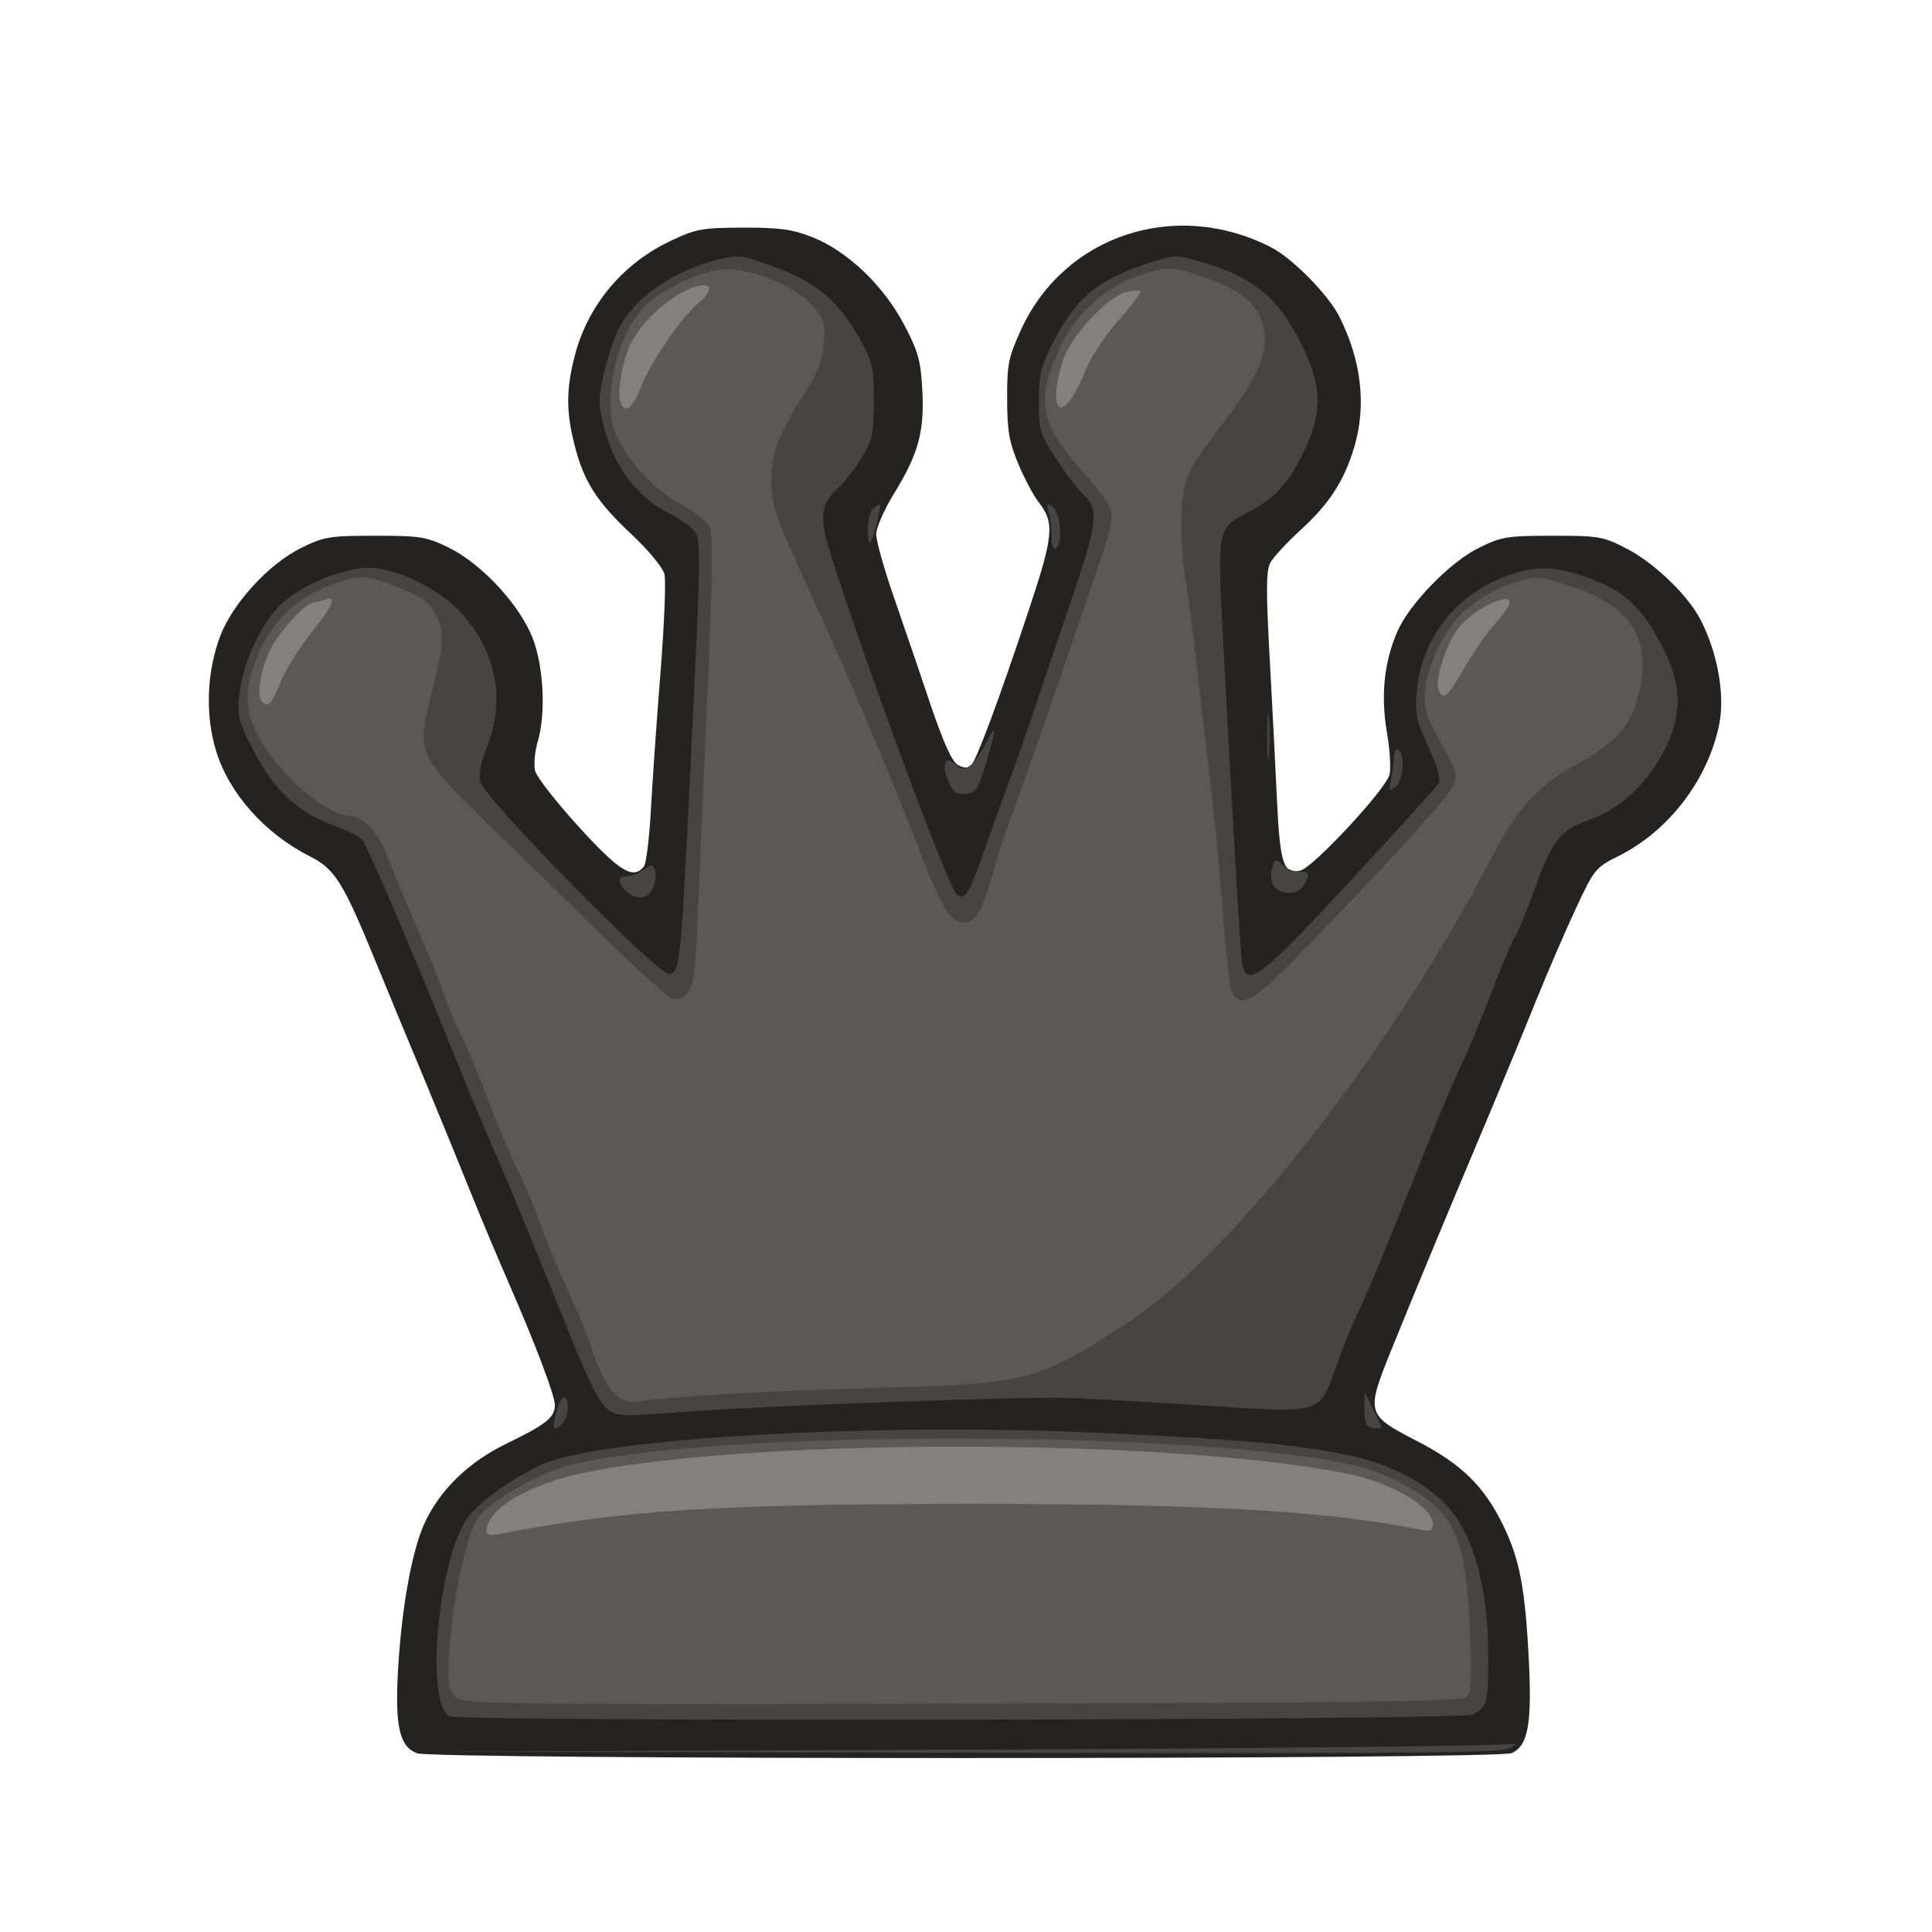
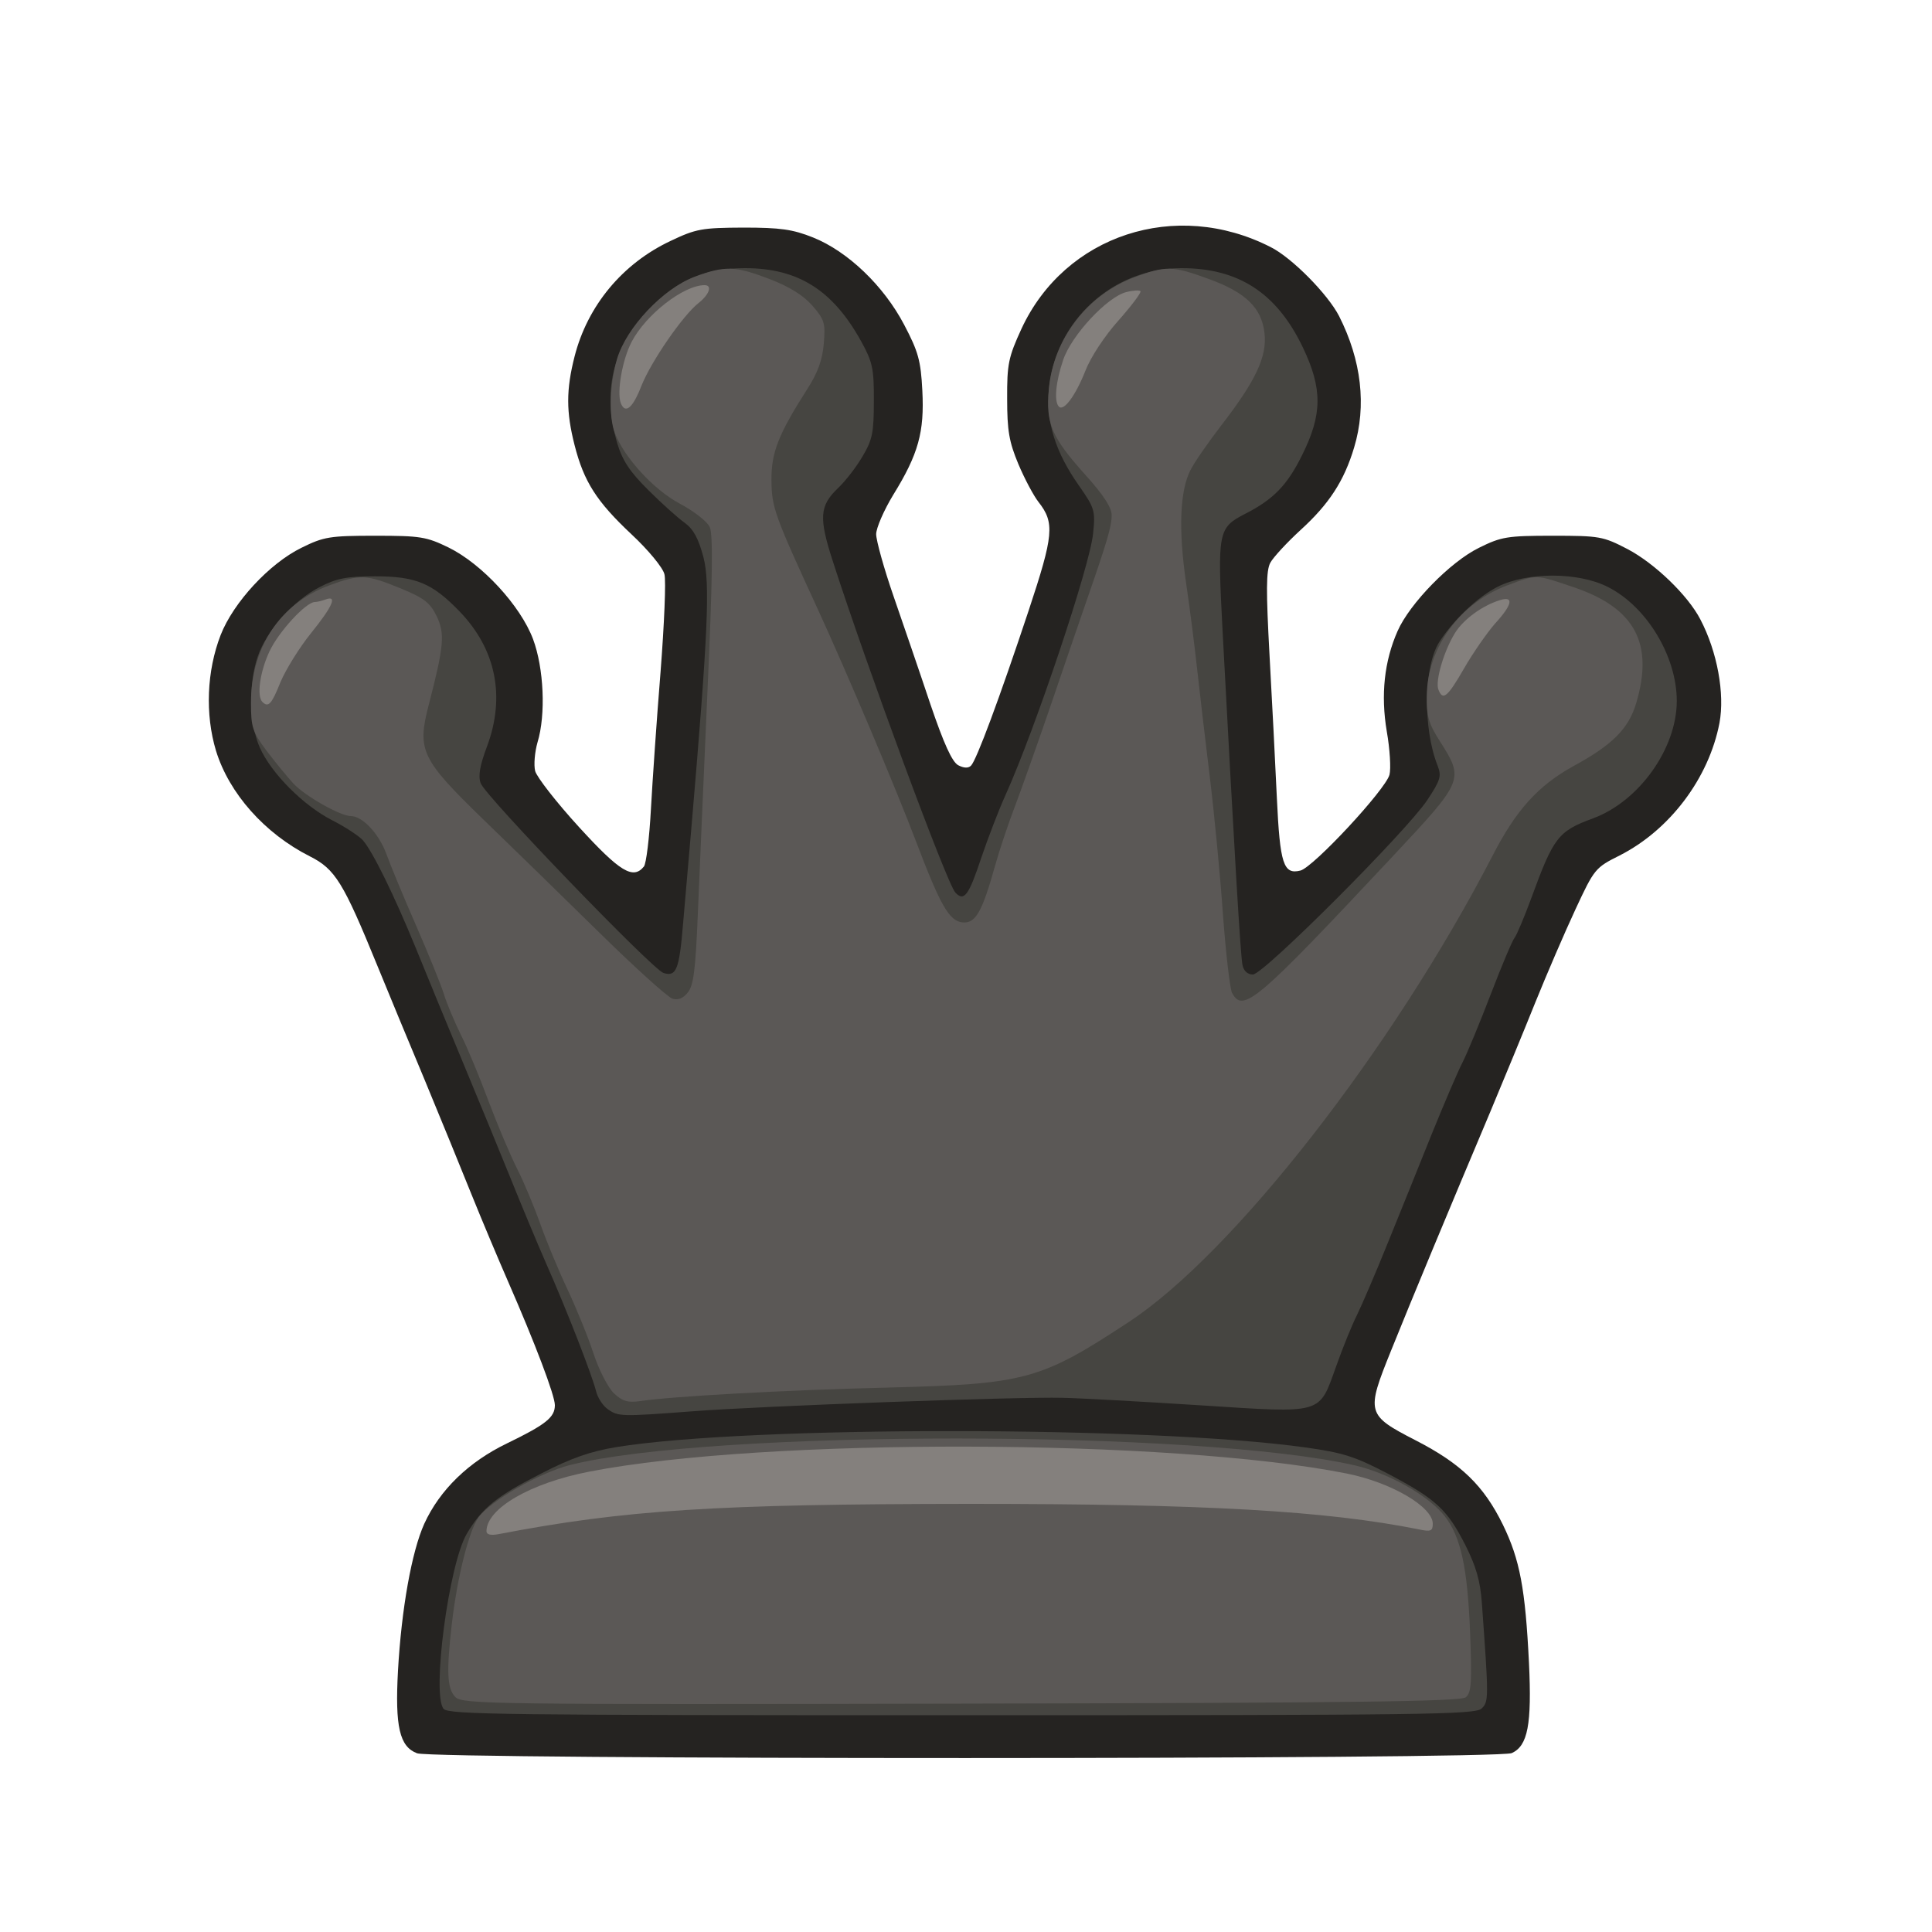
<svg xmlns="http://www.w3.org/2000/svg" viewBox="0 0 100 100">
  <path fill="#252321" fill-rule="evenodd" d="M21.59 90.75C20.68 90.41 20.44 89.37 20.6 86.47C20.78 83.27 21.31 80.31 21.96 78.87C22.76 77.12 24.25 75.67 26.24 74.71C28.26 73.73 28.72 73.36 28.72 72.73C28.72 72.23 27.71 69.56 26.28 66.29C25.8 65.19 24.96 63.2 24.42 61.86C23.88 60.52 22.78 57.82 21.97 55.87C21.15 53.92 20.06 51.27 19.53 49.98C17.77 45.67 17.35 44.98 16.03 44.32C13.7 43.14 11.86 41.07 11.18 38.86C10.61 36.97 10.7 34.73 11.42 32.87C12.08 31.18 13.95 29.16 15.61 28.35C16.76 27.78 17.08 27.73 19.42 27.73C21.76 27.73 22.07 27.78 23.22 28.34C24.95 29.19 26.94 31.35 27.59 33.08C28.15 34.58 28.26 36.99 27.82 38.43C27.68 38.92 27.62 39.59 27.7 39.91C27.79 40.23 28.8 41.53 29.97 42.81C32.09 45.13 32.77 45.54 33.33 44.85C33.45 44.69 33.61 43.37 33.69 41.91C33.77 40.45 33.99 37.24 34.19 34.78C34.38 32.32 34.48 30.04 34.39 29.72C34.31 29.38 33.55 28.46 32.68 27.65C30.88 25.96 30.22 24.93 29.74 23.04C29.3 21.32 29.3 20.17 29.74 18.45C30.41 15.82 32.22 13.64 34.71 12.47C36.03 11.84 36.34 11.79 38.48 11.78C40.39 11.78 41.03 11.87 42.08 12.29C43.88 13.01 45.74 14.79 46.8 16.81C47.53 18.2 47.66 18.66 47.74 20.22C47.85 22.36 47.54 23.5 46.23 25.62C45.75 26.41 45.35 27.33 45.35 27.65C45.35 27.97 45.75 29.42 46.25 30.86C46.75 32.31 47.61 34.81 48.15 36.43C48.85 38.49 49.28 39.44 49.6 39.61C49.89 39.76 50.12 39.77 50.26 39.63C50.54 39.35 51.72 36.18 53.24 31.61C54.54 27.69 54.6 27.06 53.75 25.98C53.5 25.66 53.03 24.78 52.71 24.02C52.23 22.87 52.13 22.29 52.13 20.64C52.12 18.84 52.2 18.48 52.87 17.02C55.12 12.16 60.86 10.28 65.77 12.79C66.87 13.34 68.73 15.23 69.31 16.36C70.47 18.65 70.74 21 70.09 23.16C69.57 24.9 68.79 26.09 67.32 27.43C66.61 28.08 65.9 28.85 65.75 29.13C65.53 29.54 65.53 30.59 65.71 33.9C65.84 36.23 66.01 39.56 66.09 41.3C66.25 44.72 66.43 45.28 67.31 45.06C67.98 44.89 71.71 40.88 71.92 40.1C72 39.78 71.94 38.77 71.78 37.86C71.46 35.96 71.65 34.22 72.34 32.66C72.97 31.23 75.08 29.07 76.56 28.35C77.71 27.78 78.02 27.73 80.36 27.73C82.79 27.73 82.97 27.76 84.24 28.42C85.65 29.16 87.37 30.82 88.01 32.06C88.89 33.74 89.28 35.91 89 37.42C88.45 40.28 86.43 42.96 83.83 44.28C82.57 44.91 82.52 44.97 81.54 47.08C80.99 48.26 80.06 50.42 79.47 51.88C78.88 53.35 77.83 55.89 77.14 57.54C74.97 62.68 73.05 67.3 72 69.91C70.7 73.13 70.73 73.24 73.27 74.55C75.63 75.76 76.8 76.9 77.79 78.92C78.67 80.73 78.95 82.23 79.14 86.08C79.29 89.26 79.08 90.36 78.25 90.74C77.51 91.08 22.5 91.08 21.59 90.75Z" />
-   <path fill="#464541" fill-rule="evenodd" d="M50.11 90.56C65.47 90.5 78.18 90.36 78.37 90.26C78.55 90.16 78.51 90.24 78.27 90.43C77.88 90.74 75.05 90.77 50.01 90.72L22.19 90.67L50.11 90.56ZM23.25 88.83C21.96 88.01 22.72 80.42 24.3 78.42C24.93 77.62 26.97 76.23 28.24 75.72C31.54 74.43 44.85 73.67 56.09 74.13C68.69 74.66 71.69 75.21 74.44 77.49C76.11 78.88 77.04 81.84 77.03 85.72C77.03 88.15 76.98 88.35 76.22 88.75C75.67 89.04 23.71 89.12 23.25 88.83ZM28.8 73.06C29.04 72.15 29.39 72.06 29.39 72.91C29.39 73.38 29.02 73.94 28.71 73.94C28.63 73.94 28.67 73.54 28.8 73.06ZM70.76 73.79C70.68 73.71 70.61 73.28 70.62 72.85L70.63 72.05L71.06 72.92C71.3 73.4 71.5 73.82 71.5 73.86C71.5 74 70.91 73.94 70.76 73.79ZM31.48 72.96C31.01 72.63 30.56 71.72 29.31 68.62C27.49 64.08 26.43 61.5 25.61 59.64C25.14 58.54 24.4 56.8 23.98 55.76C21.28 49.06 19.04 43.81 18.73 43.44C18.62 43.3 17.94 42.97 17.23 42.71C15.41 42.05 14.12 40.84 13.11 38.83C12.34 37.33 12.27 37.05 12.39 35.95C12.55 34.35 13.49 32.3 14.51 31.31C15.52 30.32 17.74 29.39 19.08 29.39C20.46 29.39 22.62 30.42 23.78 31.63C25.67 33.59 26.19 36.22 25.2 38.68C24.9 39.41 24.77 40.09 24.85 40.45C25.04 41.3 34.09 50.51 34.63 50.41C35.25 50.29 35.23 50.56 36.06 32.89C36.22 29.43 36.22 27.95 36.04 27.63C35.91 27.38 35.32 26.93 34.74 26.63C32.98 25.75 31.8 24.21 31.27 22.14C30.96 20.91 30.96 20.64 31.26 19.32C31.45 18.51 31.79 17.48 32.03 17.01C32.88 15.34 34.93 13.95 37.37 13.39C38.27 13.18 38.55 13.23 40.25 13.88C42.37 14.69 43.45 15.64 44.58 17.68C45.16 18.73 45.24 19.07 45.23 20.75C45.23 22.39 45.16 22.76 44.64 23.63C44.32 24.18 43.75 24.91 43.38 25.26C42.42 26.18 42.37 26.78 43.11 29.06C44.92 34.69 49.02 45.76 49.47 46.22C49.91 46.69 50.12 46.38 50.87 44.23C51.23 43.2 51.82 41.56 52.18 40.58C52.54 39.61 53.14 37.91 53.51 36.81C53.87 35.72 54.73 33.18 55.41 31.18C56.81 27.07 56.9 26.38 56.1 25.62C55.79 25.34 55.15 24.49 54.66 23.74C53.83 22.47 53.77 22.27 53.77 20.78C53.77 19.45 53.88 18.97 54.43 17.87C55.64 15.46 56.74 14.52 59.34 13.66C60.78 13.18 60.85 13.18 62.11 13.54C64.97 14.36 66.24 15.45 67.5 18.11C68.46 20.12 68.43 21.51 67.39 23.57C66.63 25.11 65.91 25.85 64.46 26.59C63.04 27.32 63.01 27.5 63.28 32.65C63.9 44.3 64.21 49.48 64.31 49.94C64.56 51.12 65.29 50.56 69.84 45.65C72.27 43.03 74.35 40.73 74.46 40.54C74.58 40.32 74.41 39.69 73.93 38.65C73.3 37.28 73.23 36.94 73.33 35.78C73.57 33.11 75.31 30.83 77.83 29.87C79.43 29.25 80.44 29.26 82.26 29.93C84.06 30.58 84.97 31.42 86 33.39C87.08 35.43 87.1 37.05 86.09 38.94C85.23 40.57 83.88 41.83 82.45 42.36C80.65 43.02 80.41 43.34 79.27 46.46C78.9 47.46 78.51 48.39 78.4 48.53C78.28 48.67 77.73 49.98 77.17 51.44C76.61 52.9 75.95 54.5 75.7 54.99C75.45 55.47 74.75 57.12 74.13 58.64C73.52 60.17 72.49 62.71 71.85 64.29C71.21 65.88 70.48 67.57 70.24 68.06C69.99 68.55 69.51 69.73 69.17 70.69C68.25 73.24 68.57 73.15 62.15 72.74C59.18 72.55 55.96 72.37 54.99 72.35C52.72 72.29 39.45 72.77 35.82 73.05C32.15 73.32 32 73.32 31.48 72.96ZM32.4 46.11C31.94 45.65 31.96 45.35 32.44 45.35C32.66 45.35 33.05 45.2 33.31 45.02C33.72 44.73 33.79 44.73 33.9 45.02C33.97 45.2 33.94 45.6 33.82 45.9C33.58 46.54 32.92 46.63 32.4 46.11ZM65.96 45.9C65.8 45.71 65.75 45.34 65.83 44.99C65.97 44.45 66 44.43 66.37 44.77C66.59 44.96 66.98 45.12 67.25 45.12C67.79 45.12 67.82 45.2 67.5 45.8C67.23 46.31 66.35 46.37 65.96 45.9ZM49.15 40.58C48.69 39.57 48.89 39.01 49.5 39.61C49.91 40.02 50.39 39.67 50.99 38.54C51.44 37.69 51.52 37.61 51.41 38.14C51.33 38.51 51.11 39.31 50.91 39.92C50.62 40.83 50.45 41.04 49.99 41.09C49.55 41.14 49.35 41.02 49.15 40.58ZM72.01 40.28C72.1 39.86 72.16 39.34 72.16 39.1C72.16 38.86 72.26 38.73 72.38 38.81C72.74 39.03 72.64 40.39 72.24 40.72C71.9 41 71.88 40.96 72.01 40.28ZM65.59 38.14C65.59 37.05 65.63 36.57 65.68 37.08C65.72 37.6 65.72 38.5 65.68 39.08C65.63 39.66 65.59 39.24 65.59 38.14ZM54.43 27.8C54.43 27.39 54.36 26.81 54.28 26.51C54.15 26.01 54.17 25.99 54.5 26.26C54.91 26.59 55.02 28.16 54.65 28.39C54.52 28.47 54.43 28.23 54.43 27.8ZM44.92 27.48C44.91 26.89 45.03 26.46 45.26 26.26C45.59 25.99 45.61 26.04 45.46 26.73C45.14 28.19 44.93 28.48 44.92 27.48Z" />
-   <path fill="#5b5856" fill-rule="evenodd" d="M23.57 87.84C23.14 87.41 23.1 86.52 23.39 84.02C23.67 81.62 24.27 79.25 24.76 78.55C25.38 77.69 27.9 76.24 29.5 75.83C36.81 73.99 62.09 74 70.14 75.85C71.9 76.26 73.95 77.42 74.78 78.48C75.61 79.53 75.96 81.16 76.09 84.47C76.19 87.07 76.16 87.62 75.87 87.85C75.61 88.07 70.09 88.14 49.75 88.18C25.45 88.23 23.94 88.21 23.57 87.84ZM31.78 72.12C31.48 71.84 31 70.91 30.72 70.06C30.44 69.2 29.83 67.71 29.37 66.73C28.91 65.76 28.28 64.24 27.97 63.36C27.66 62.49 27.12 61.19 26.76 60.48C26.4 59.77 25.74 58.2 25.28 56.98C24.83 55.76 24.19 54.22 23.85 53.55C23.52 52.88 23.12 51.93 22.97 51.44C22.82 50.95 22.17 49.36 21.53 47.89C20.89 46.43 20.2 44.76 19.99 44.18C19.61 43.15 18.76 42.24 18.16 42.24C17.31 42.24 15.58 41.04 14.43 39.64C12.58 37.4 12.37 35.91 13.56 33.45C14.27 31.99 15.48 30.9 17.07 30.3C18.64 29.71 18.97 29.73 20.75 30.46C21.94 30.95 22.26 31.19 22.6 31.89C23.04 32.8 22.98 33.44 22.19 36.49C21.58 38.84 21.8 39.29 25 42.4C26.49 43.84 29.2 46.48 31.03 48.28C32.86 50.08 34.56 51.61 34.8 51.69C35.09 51.78 35.36 51.68 35.6 51.37C35.9 51.01 36 50.19 36.12 47.3C36.2 45.31 36.43 40.11 36.62 35.74C36.88 30.06 36.91 27.66 36.74 27.29C36.62 27 35.9 26.45 35.16 26.05C33.64 25.24 31.93 23.21 31.69 21.91C31.29 19.75 32.25 16.67 33.66 15.59C34.79 14.74 36.17 14.1 37.24 13.96C38.61 13.77 41.08 14.72 42.04 15.81C42.67 16.54 42.73 16.71 42.64 17.78C42.57 18.62 42.33 19.29 41.79 20.13C40.28 22.49 39.92 23.43 39.93 24.85C39.94 26.26 40.08 26.65 42.31 31.49C43.84 34.82 46.37 40.8 47.42 43.57C48.67 46.86 49.13 47.66 49.8 47.74C50.49 47.82 50.83 47.23 51.51 44.79C51.75 43.94 52.22 42.54 52.55 41.69C52.87 40.84 53.67 38.59 54.32 36.7C54.96 34.81 55.8 32.37 56.18 31.27C57.31 28.02 57.54 27.25 57.54 26.66C57.54 26.27 57.1 25.6 56.18 24.58C53.79 21.92 53.56 20.72 54.89 17.95C55.7 16.26 57.08 14.96 58.72 14.35C60.33 13.75 60.68 13.75 62.54 14.43C64.48 15.13 65.3 15.93 65.45 17.24C65.59 18.46 65 19.7 63.22 22.01C62.54 22.89 61.82 23.93 61.62 24.33C61.07 25.39 60.99 27.41 61.39 30.16C61.59 31.51 61.84 33.5 61.96 34.6C62.08 35.69 62.37 38.19 62.61 40.14C62.85 42.09 63.16 45.33 63.3 47.34C63.45 49.35 63.66 51.17 63.77 51.39C64.2 52.19 64.9 51.81 67.05 49.61C71.5 45.06 75.03 41.2 75.24 40.64C75.41 40.2 75.36 39.89 75.03 39.27C74.79 38.83 74.4 38.11 74.16 37.65C73.59 36.6 73.6 35.7 74.18 34.13C74.96 32.05 76.41 30.74 78.72 30.06C79.52 29.81 79.81 29.85 81.4 30.38C84.62 31.44 85.62 33.27 84.69 36.39C84.3 37.71 83.47 38.55 81.43 39.66C79.62 40.66 78.47 41.92 77.25 44.3C72.08 54.3 63.83 64.88 58.42 68.43C53.86 71.43 53.07 71.64 45.98 71.82C40.6 71.95 34.83 72.27 33.13 72.52C32.5 72.61 32.22 72.53 31.78 72.12Z" />
+   <path fill="#464541" fill-rule="evenodd" d="M22.96 88.45C22.34 87.7 23.23 80.96 24.16 79.39C24.94 78.06 25.7 77.44 28.03 76.26C29.56 75.47 30.57 75.12 31.91 74.9C38.75 73.79 59.6 73.8 67.57 74.92C69.52 75.19 70.14 75.39 71.84 76.28C74.33 77.59 74.9 78.12 75.84 79.96C76.4 81.07 76.62 81.83 76.7 82.96C77.06 87.92 77.06 88.07 76.69 88.43C76.38 88.75 73.75 88.78 49.79 88.78C26.24 88.78 23.21 88.75 22.96 88.45ZM31.46 72.94C31.2 72.76 30.93 72.34 30.85 72C30.65 71.2 29.38 67.91 28.27 65.4C27.79 64.31 26.96 62.31 26.42 60.97C25.88 59.63 24.77 56.94 23.96 54.99C23.15 53.04 22.05 50.38 21.53 49.09C20.4 46.33 19.29 44.07 18.78 43.49C18.58 43.27 17.87 42.8 17.2 42.46C15.71 41.7 14.05 40.04 13.45 38.7C12.9 37.47 12.85 35.42 13.34 33.98C13.79 32.65 15.21 31.06 16.56 30.38C17.43 29.93 17.96 29.83 19.42 29.83C21.52 29.83 22.37 30.18 23.78 31.64C25.67 33.59 26.17 36.05 25.21 38.63C24.84 39.61 24.74 40.16 24.88 40.54C25.11 41.2 33.76 50.17 34.34 50.36C35.01 50.57 35.16 50.19 35.36 47.76C35.47 46.49 35.66 44.26 35.79 42.8C36.65 32.73 36.76 30.2 36.41 28.84C36.15 27.86 35.89 27.39 35.44 27.06C35.1 26.82 34.25 26.06 33.56 25.37C32.6 24.42 32.22 23.84 31.95 22.95C31.17 20.31 31.68 18.09 33.51 16.11C34.99 14.51 36.43 13.88 38.56 13.88C41.31 13.88 43.1 15.01 44.57 17.66C45.16 18.73 45.24 19.07 45.23 20.75C45.23 22.39 45.16 22.76 44.64 23.63C44.32 24.18 43.75 24.91 43.38 25.26C42.42 26.18 42.37 26.78 43.11 29.06C44.88 34.55 49.02 45.76 49.45 46.2C49.9 46.68 50.14 46.36 50.79 44.4C51.13 43.4 51.69 41.93 52.05 41.14C53.59 37.72 56.42 29.28 56.58 27.6C56.7 26.43 56.65 26.29 55.87 25.17C54.63 23.42 54.13 21.83 54.29 20.15C54.61 16.61 57.59 13.88 61.13 13.88C64.1 13.87 66.08 15.16 67.43 17.97C68.46 20.12 68.45 21.45 67.39 23.57C66.63 25.11 65.91 25.85 64.46 26.59C63.04 27.32 63.01 27.5 63.28 32.65C63.9 44.3 64.21 49.48 64.31 49.94C64.37 50.26 64.58 50.44 64.85 50.44C65.4 50.44 72.77 43.06 73.87 41.42C74.56 40.38 74.62 40.17 74.41 39.63C73.64 37.7 73.69 34.46 74.51 33.21C75.26 32.05 76.51 30.88 77.52 30.37C79.04 29.6 81.69 29.6 83.22 30.38C85.23 31.39 86.79 33.97 86.79 36.28C86.79 38.74 84.84 41.48 82.45 42.36C80.65 43.02 80.41 43.34 79.27 46.46C78.9 47.46 78.51 48.39 78.4 48.53C78.28 48.67 77.73 49.98 77.17 51.44C76.61 52.9 75.95 54.5 75.7 54.99C75.45 55.47 74.75 57.12 74.13 58.64C73.52 60.17 72.49 62.71 71.85 64.29C71.21 65.88 70.48 67.57 70.24 68.06C69.99 68.55 69.51 69.73 69.17 70.69C68.25 73.24 68.57 73.15 62.15 72.74C59.18 72.55 55.96 72.37 54.99 72.35C52.72 72.29 39.45 72.77 35.82 73.05C32.13 73.33 32 73.32 31.46 72.94Z" />
+   <path fill="#5b5856" fill-rule="evenodd" d="M23.57 87.84C23.14 87.41 23.1 86.52 23.39 84.02C23.67 81.62 24.27 79.25 24.76 78.55C25.38 77.69 27.9 76.24 29.5 75.83C36.81 73.99 62.09 74 70.14 75.85C71.9 76.26 73.95 77.42 74.78 78.48C75.61 79.53 75.96 81.16 76.09 84.47C76.19 87.07 76.16 87.62 75.87 87.85C75.61 88.07 70.09 88.14 49.75 88.18C25.45 88.23 23.94 88.21 23.57 87.84ZM31.78 72.12C31.48 71.84 31 70.91 30.72 70.06C30.44 69.2 29.83 67.71 29.37 66.73C28.91 65.76 28.28 64.24 27.97 63.36C27.66 62.49 27.12 61.19 26.76 60.48C26.4 59.77 25.74 58.2 25.28 56.98C24.83 55.76 24.19 54.22 23.85 53.55C23.52 52.88 23.12 51.93 22.97 51.44C22.82 50.95 22.17 49.36 21.53 47.89C20.89 46.43 20.2 44.76 19.99 44.18C19.61 43.15 18.76 42.24 18.16 42.24C17.62 42.24 15.78 41.2 15.18 40.55C14.86 40.2 14.23 39.43 13.79 38.85C13.07 37.88 12.99 37.64 12.99 36.39C12.99 33.51 14.5 31.24 17.04 30.3C18.65 29.71 18.97 29.73 20.75 30.46C21.94 30.95 22.26 31.19 22.6 31.89C23.04 32.8 22.98 33.44 22.19 36.49C21.58 38.84 21.8 39.29 25 42.4C26.49 43.84 29.2 46.48 31.03 48.28C32.86 50.08 34.56 51.61 34.8 51.69C35.09 51.78 35.36 51.68 35.6 51.37C35.9 51.01 36 50.19 36.12 47.3C36.2 45.31 36.43 40.11 36.62 35.74C36.88 30.06 36.91 27.66 36.74 27.29C36.62 27 35.91 26.45 35.17 26.06C33.83 25.34 32.31 23.69 31.82 22.4C31.5 21.56 31.56 19.88 31.94 18.57C32.43 16.94 34.32 14.94 35.95 14.33C37.52 13.74 38.05 13.76 39.85 14.45C40.84 14.83 41.57 15.28 42.04 15.81C42.67 16.54 42.73 16.71 42.64 17.78C42.57 18.62 42.33 19.29 41.79 20.13C40.28 22.49 39.92 23.43 39.93 24.85C39.94 26.26 40.08 26.65 42.31 31.49C43.84 34.82 46.37 40.8 47.42 43.57C48.67 46.86 49.13 47.66 49.8 47.74C50.49 47.82 50.83 47.23 51.51 44.79C51.75 43.94 52.22 42.54 52.55 41.69C52.87 40.84 53.67 38.59 54.32 36.7C54.96 34.81 55.8 32.37 56.18 31.27C57.31 28.02 57.54 27.25 57.54 26.66C57.54 26.27 57.1 25.6 56.18 24.58C54.42 22.62 54.12 21.91 54.29 20.12C54.53 17.55 56.28 15.26 58.72 14.35C60.33 13.75 60.68 13.75 62.54 14.43C64.48 15.13 65.3 15.93 65.45 17.24C65.59 18.46 65 19.7 63.22 22.01C62.54 22.89 61.82 23.93 61.62 24.33C61.07 25.39 60.99 27.41 61.39 30.16C61.59 31.51 61.84 33.5 61.96 34.6C62.08 35.69 62.37 38.19 62.61 40.14C62.85 42.09 63.16 45.33 63.3 47.34C63.45 49.35 63.66 51.17 63.77 51.39C64.34 52.45 65.03 51.86 72.11 44.3C75.77 40.39 75.79 40.35 74.53 38.37C73.95 37.46 73.83 37.07 73.85 36.01C73.88 33.52 75.56 31.22 78.01 30.3C79.57 29.72 79.46 29.72 81.47 30.4C84.62 31.47 85.61 33.3 84.69 36.39C84.3 37.71 83.47 38.55 81.43 39.66C79.62 40.66 78.47 41.92 77.25 44.3C72.08 54.3 63.83 64.88 58.42 68.43C53.86 71.43 53.07 71.64 45.98 71.82C40.6 71.95 34.83 72.27 33.13 72.52C32.5 72.61 32.22 72.53 31.78 72.12Z" />
  <path fill="#84807d" fill-rule="evenodd" d="M25.18 79.26C25.18 78.08 27.45 76.76 30.51 76.17C39.58 74.4 60.63 74.46 69.71 76.27C72.01 76.73 74.16 77.99 74.16 78.87C74.16 79.25 74.05 79.29 73.44 79.16C68.64 78.2 62.42 77.84 50.22 77.84C37.06 77.85 32.34 78.15 25.79 79.41C25.4 79.48 25.18 79.43 25.18 79.26ZM13.58 36.33C13.28 36.03 13.45 34.78 13.95 33.71C14.43 32.69 15.84 31.16 16.3 31.16C16.41 31.16 16.66 31.1 16.85 31.03C17.48 30.79 17.22 31.38 16.1 32.77C15.5 33.51 14.79 34.66 14.52 35.3C14.06 36.45 13.89 36.64 13.58 36.33ZM74.45 35.69C74.28 35.25 74.73 33.71 75.3 32.78C75.73 32.07 76.72 31.34 77.65 31.06C78.37 30.84 78.28 31.3 77.38 32.28C76.97 32.75 76.25 33.78 75.79 34.58C74.92 36.09 74.68 36.29 74.45 35.69ZM32.13 20.86C31.92 20.3 32.21 18.62 32.69 17.7C33.42 16.29 35.38 14.76 36.47 14.76C36.88 14.76 36.72 15.24 36.15 15.69C35.34 16.33 33.7 18.71 33.2 19.97C32.75 21.13 32.36 21.45 32.13 20.86ZM54.81 21.05C54.55 20.79 54.64 19.77 55.03 18.63C55.46 17.35 57.31 15.37 58.29 15.12C58.63 15.03 58.97 15.01 59.03 15.07C59.09 15.13 58.58 15.81 57.9 16.58C57.18 17.38 56.45 18.49 56.18 19.19C55.67 20.48 55.06 21.3 54.81 21.05Z" />
</svg>
